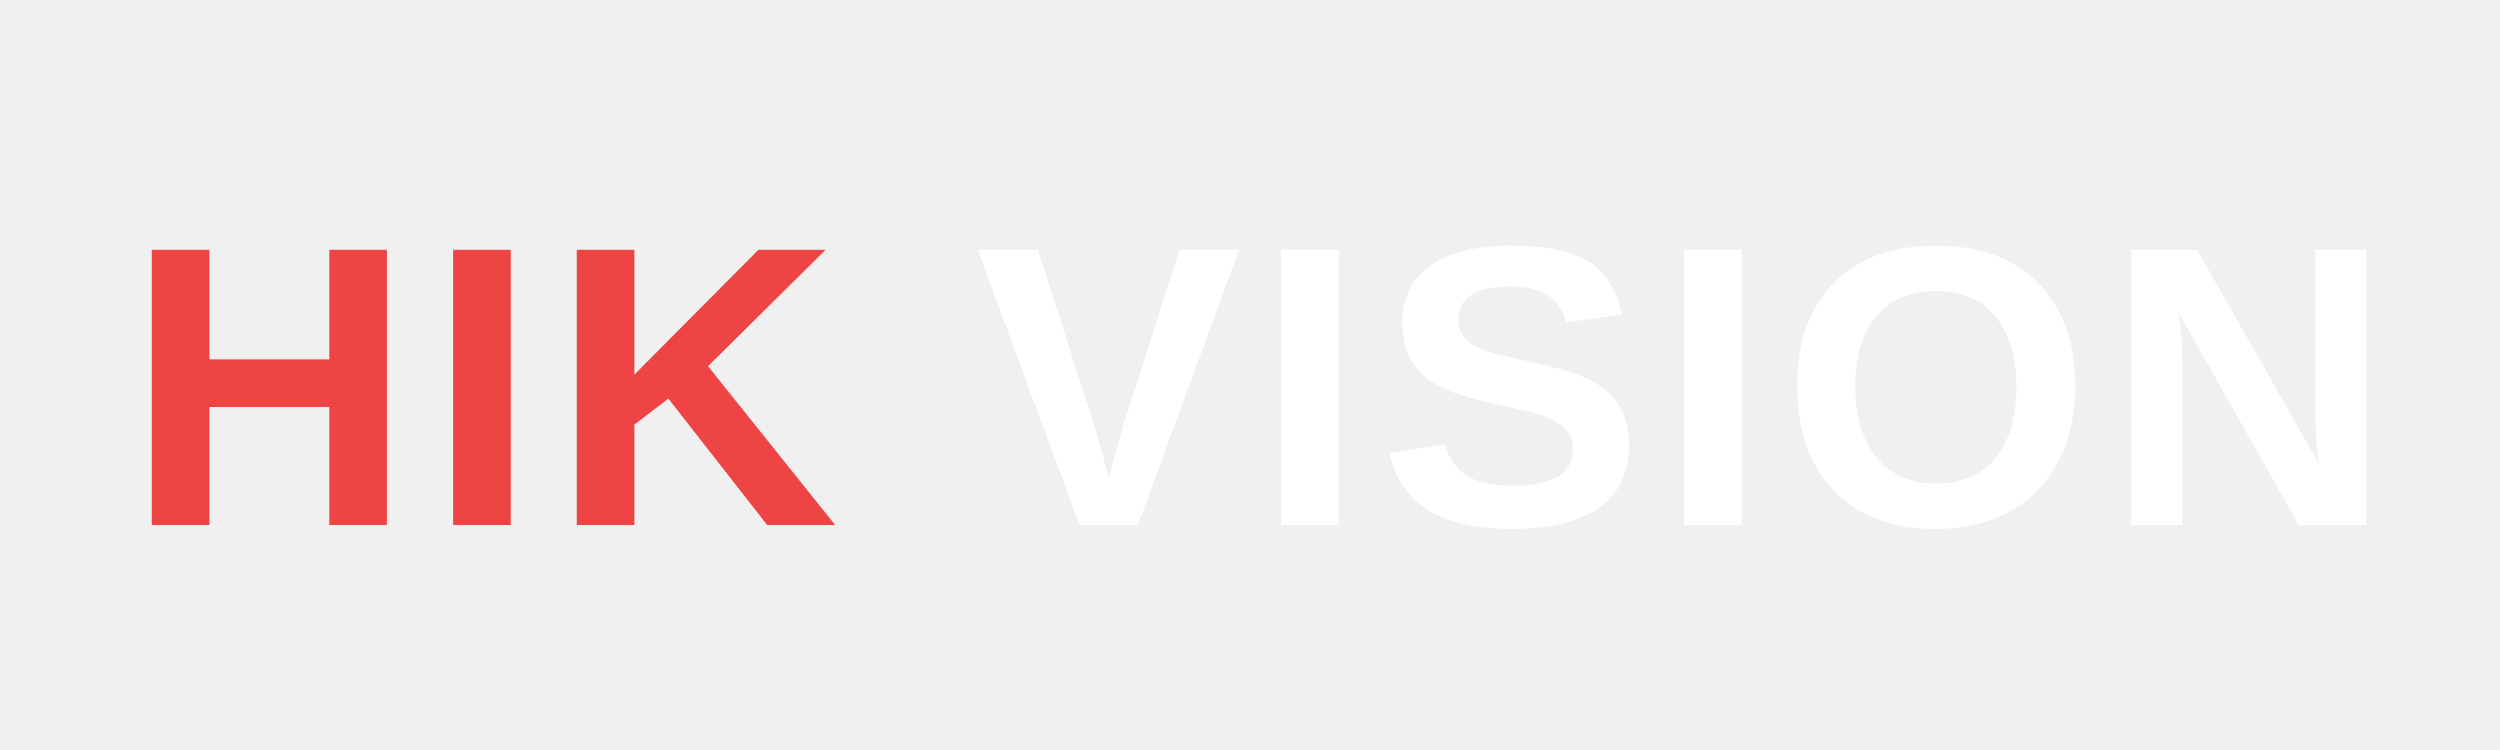
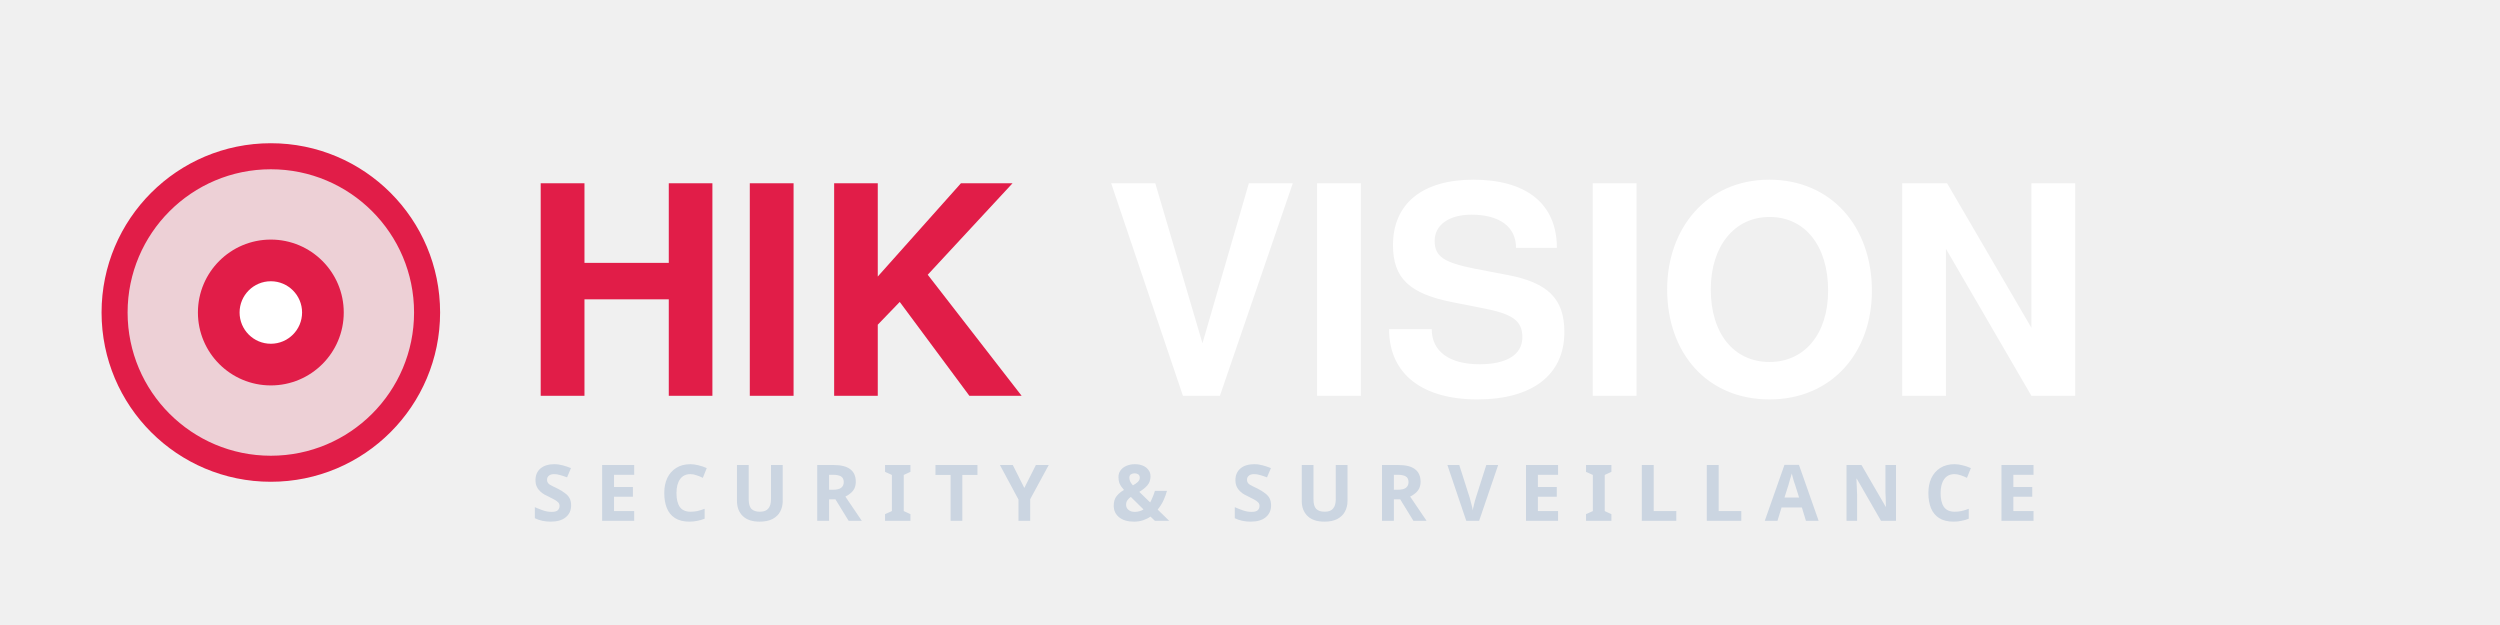
- <svg xmlns="http://www.w3.org/2000/svg" viewBox="0 0 200 60" fill="none">
-   <text x="10" y="42" font-family="Arial, sans-serif" font-weight="900" font-size="32" fill="#ef4444" letter-spacing="1">HIK</text>
-   <text x="78" y="42" font-family="Arial, sans-serif" font-weight="900" font-size="32" fill="#ffffff" letter-spacing="1">VISION</text>
+ <svg xmlns="http://www.w3.org/2000/svg" viewBox="0 0 240 60" fill="none">
+   <g transform="translate(10, 14)">
+     <circle cx="16" cy="16" r="15" fill="#e11d48" fill-opacity="0.15" stroke="#e11d48" stroke-width="2.5" />
+     <circle cx="16" cy="16" r="7" fill="#e11d48" />
+     <circle cx="16" cy="16" r="3" fill="#ffffff" />
+   </g>
+   <text x="50" y="38" font-family="'Helvetica Neue', 'Arial Black', sans-serif" font-weight="900" font-size="28">
+     <tspan fill="#e11d48">HIK</tspan>
+     <tspan fill="#ffffff">VISION</tspan>
+   </text>
+   <text x="51" y="50" font-family="'Outfit', sans-serif" font-weight="700" font-size="7.5" fill="#cbd5e1" letter-spacing="2">SECURITY &amp; SURVEILLANCE</text>
</svg>
